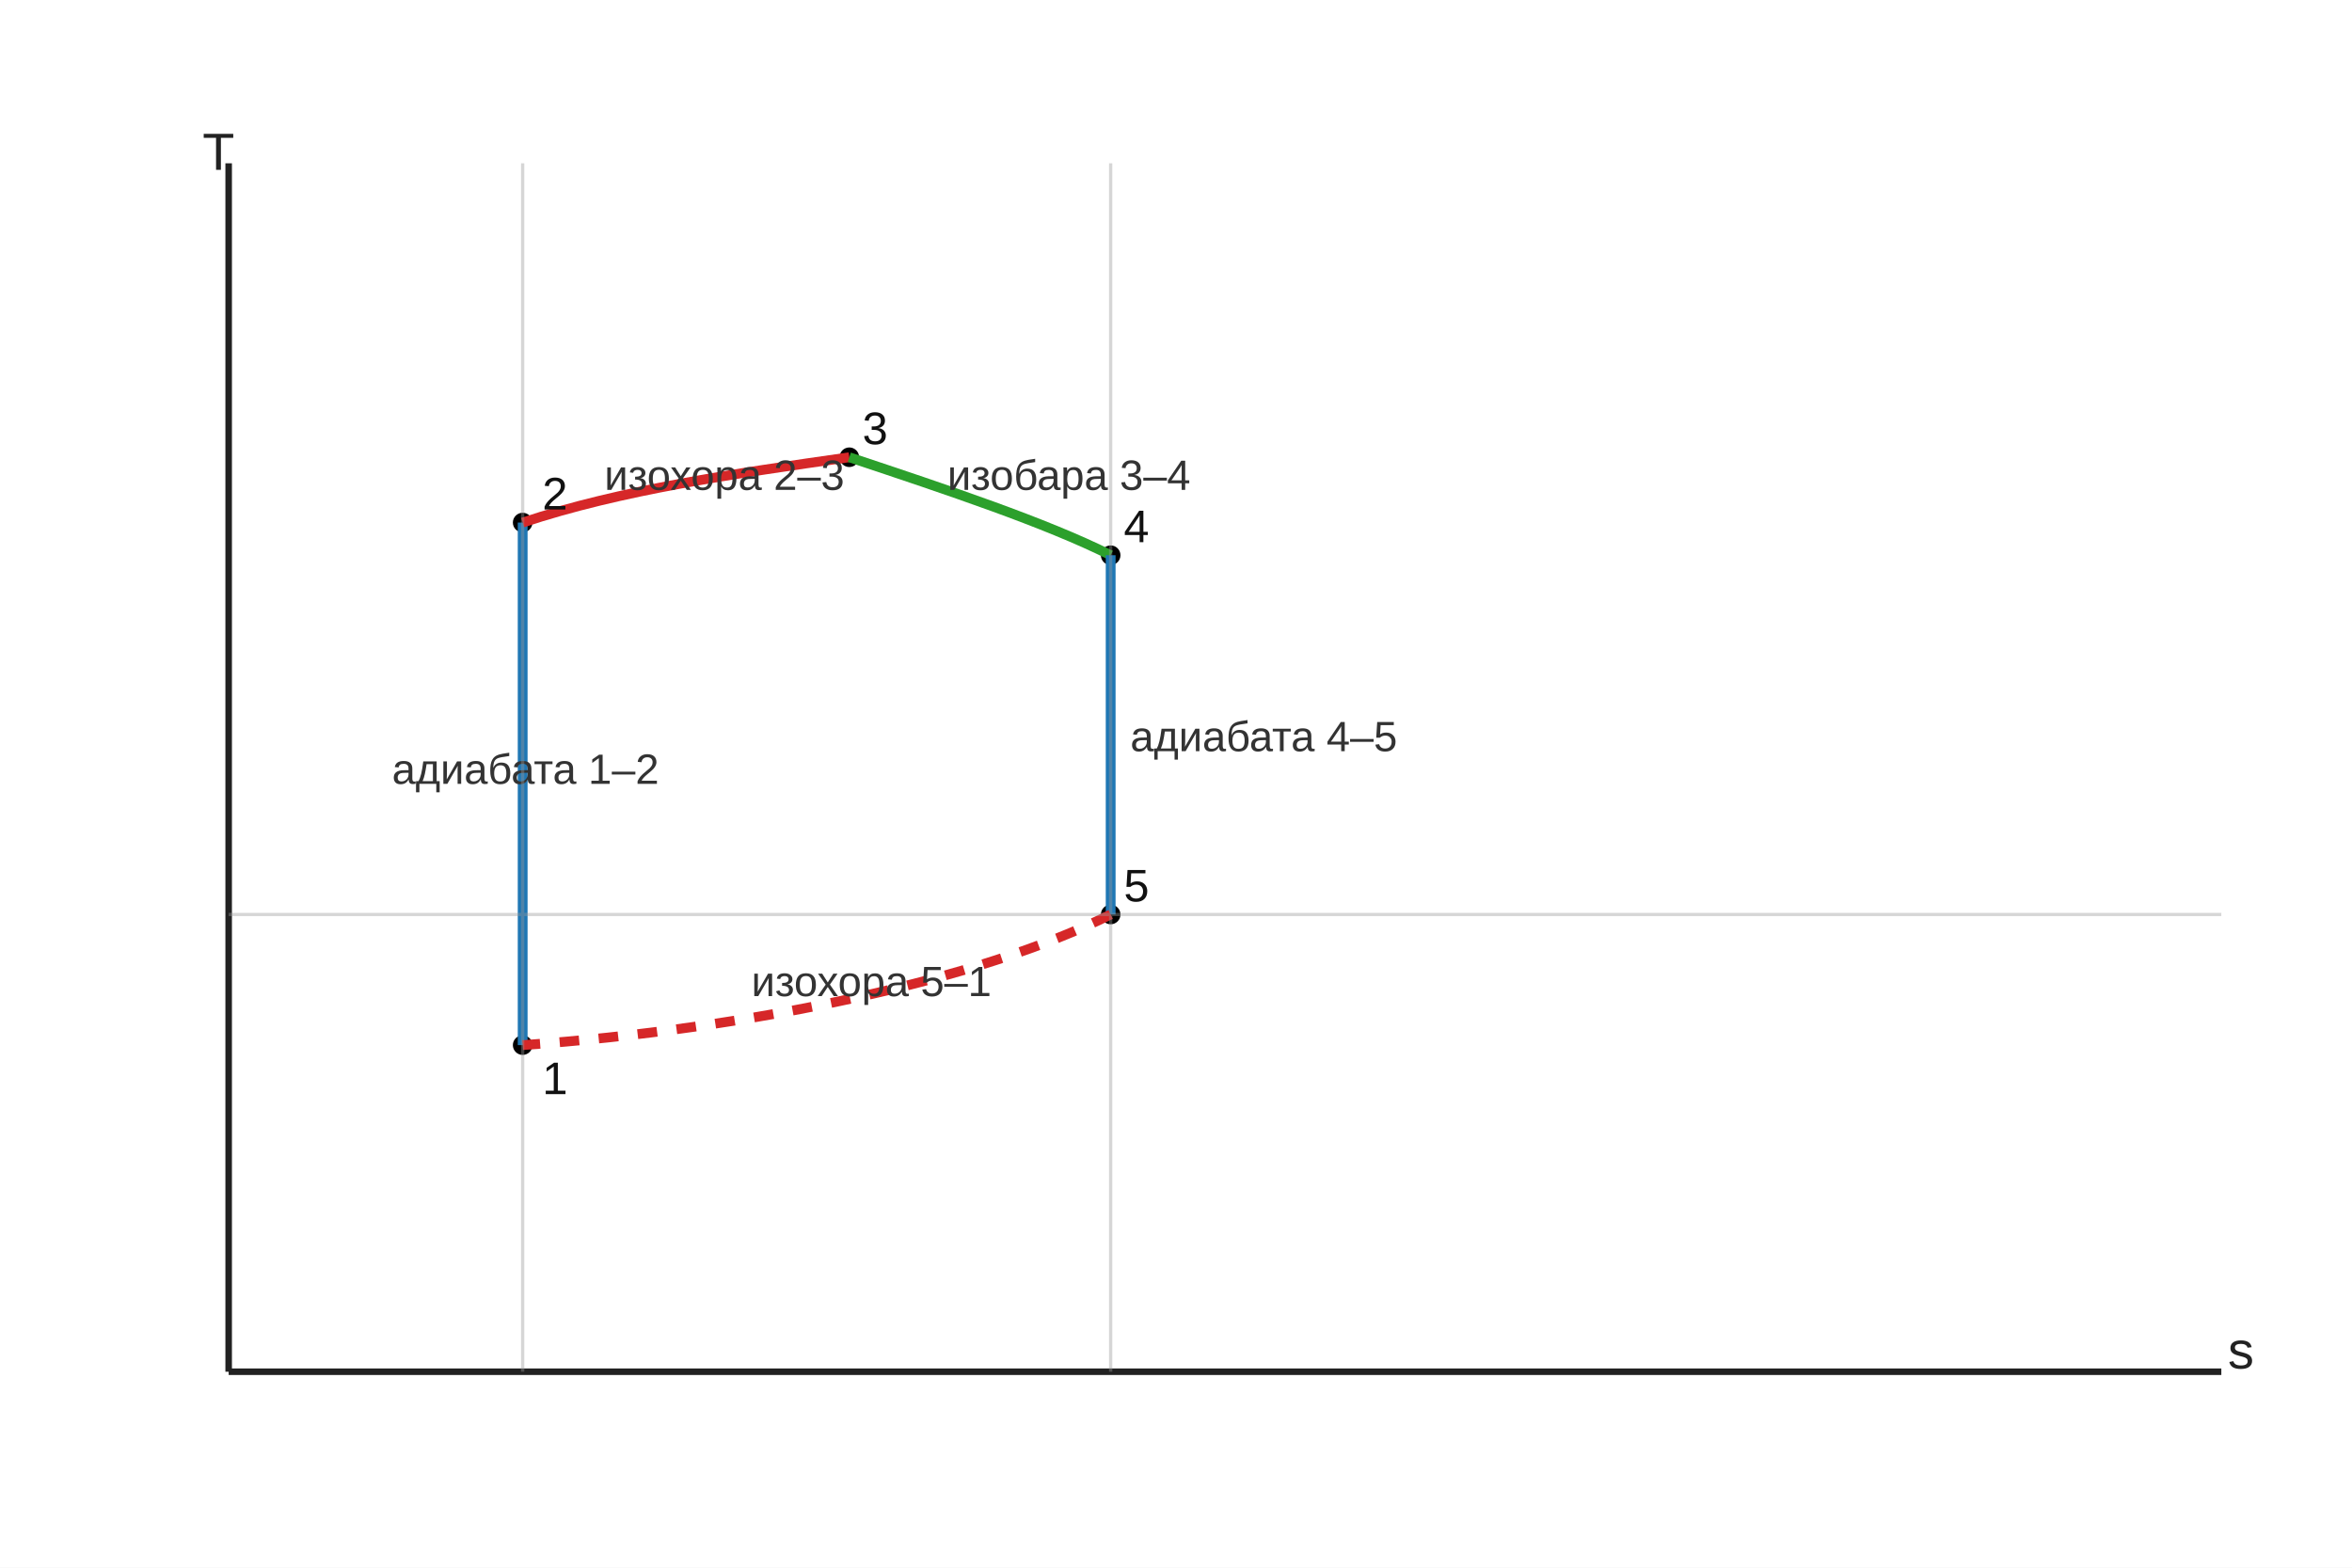
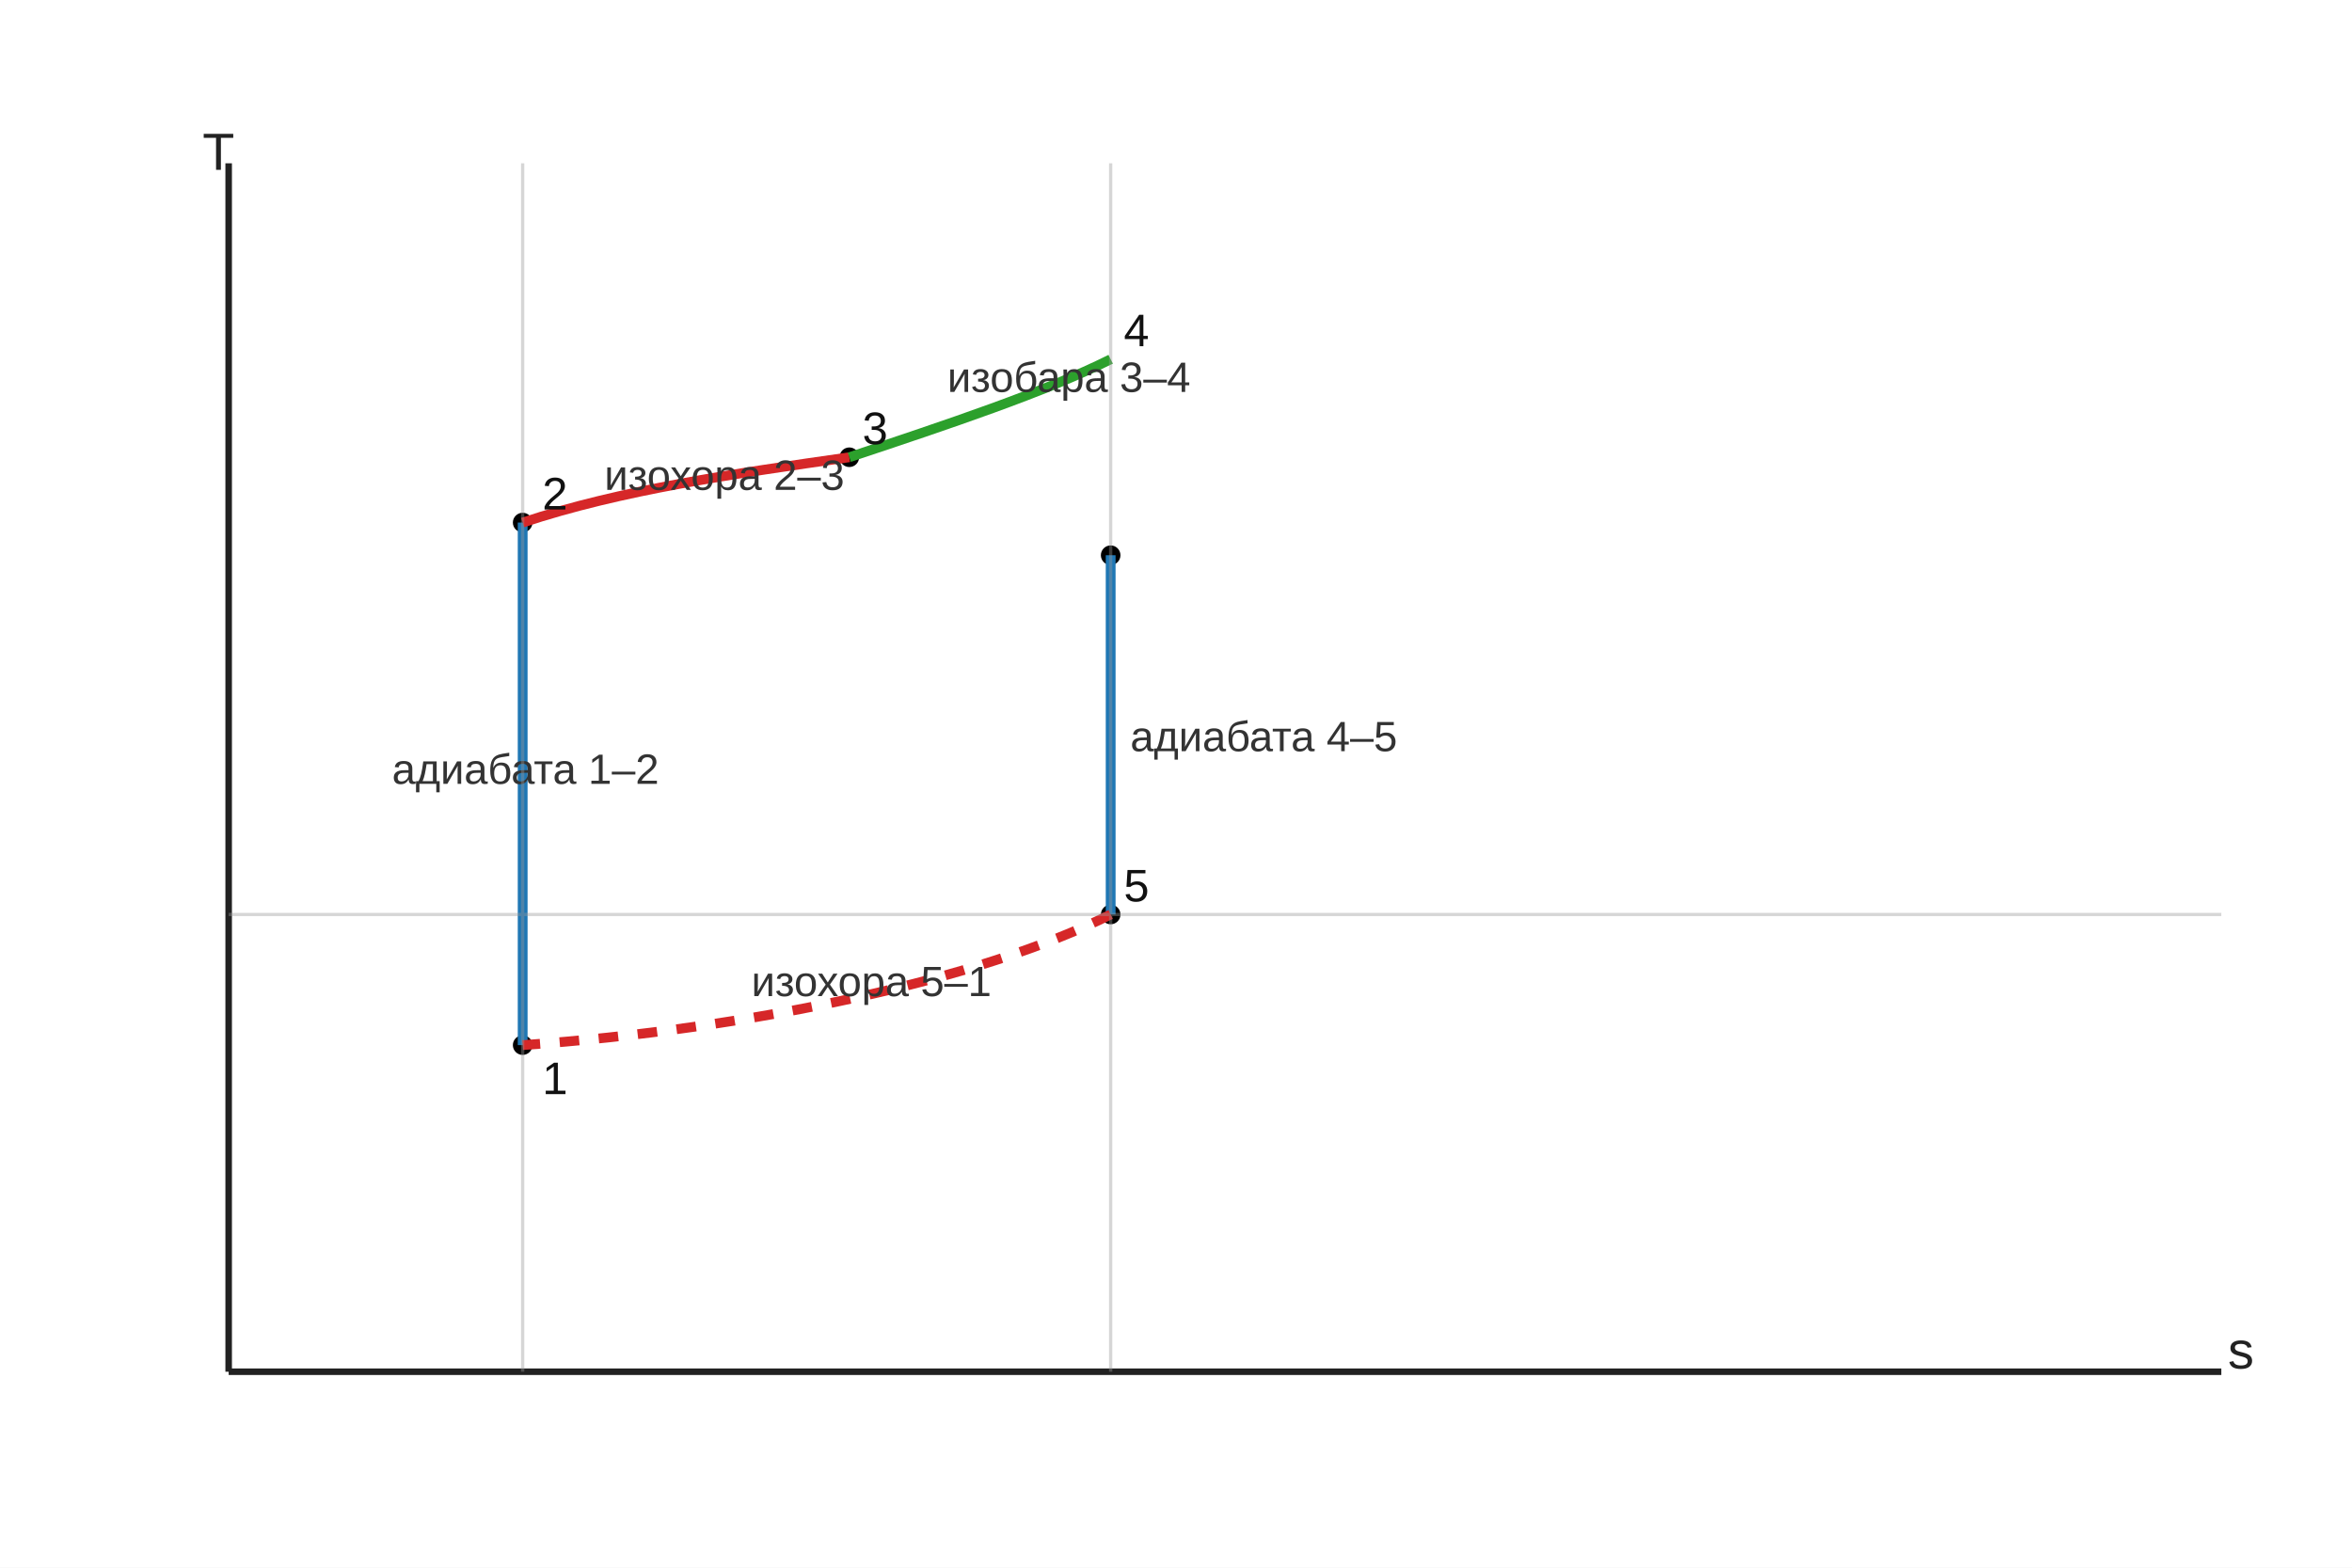
<svg xmlns="http://www.w3.org/2000/svg" width="720" height="480" viewBox="0 0 720 480">
  <rect x="0" y="0" width="720" height="480" fill="#ffffff" />
  <g stroke="#222" stroke-width="2" fill="none">
    <line x1="70" y1="420" x2="680" y2="420" />
    <line x1="70" y1="420" x2="70" y2="50" />
  </g>
  <g fill="#222" font-family="Arial, Helvetica, sans-serif" font-size="16">
    <text x="682" y="425" dy="-6">s</text>
    <text x="62" y="52">T</text>
  </g>
  <g fill="#000">
    <circle cx="160" cy="320" r="3" />
    <circle cx="160" cy="160" r="3" />
    <circle cx="260" cy="140" r="3" />
    <circle cx="340" cy="170" r="3" />
    <circle cx="340" cy="280" r="3" />
  </g>
  <line x1="160" y1="320" x2="160" y2="160" stroke="#1f77b4" stroke-width="3" />
  <path d="M 160,160 C 190,150 225,145 260,140" stroke="#d62728" stroke-width="3" fill="none" />
-   <path d="M 260,140 C 290,150 320,160 340,170" stroke="#2ca02c" stroke-width="3" fill="none" />
+   <path d="M 260,140 C 290,130 320,120 340,110" stroke="#2ca02c" stroke-width="3" fill="none" />
  <line x1="340" y1="170" x2="340" y2="280" stroke="#1f77b4" stroke-width="3" />
  <path d="M 340,280 C 300,300 230,315 160,320" stroke="#d62728" stroke-width="3" stroke-dasharray="6,6" fill="none" />
  <g fill="#111" font-family="Arial, Helvetica, sans-serif" font-size="14">
    <text x="166" y="335">1</text>
    <text x="166" y="156">2</text>
    <text x="264" y="136">3</text>
-     <text x="344" y="166">4</text>
+     <text x="344" y="106">4</text>
    <text x="344" y="276">5</text>
  </g>
  <g fill="#333" font-family="Arial, Helvetica, sans-serif" font-size="13">
    <text x="120" y="240">адиабата 1–2</text>
    <text x="185" y="150">изохора 2–3</text>
-     <text x="290" y="150">изобара 3–4</text>
+     <text x="290" y="120">изобара 3–4</text>
    <text x="346" y="230">адиабата 4–5</text>
    <text x="230" y="305">изохора 5–1</text>
  </g>
  <g stroke="#999" stroke-width="1" opacity="0.4">
    <line x1="160" y1="420" x2="160" y2="50" />
    <line x1="340" y1="420" x2="340" y2="50" />
    <line x1="70" y1="280" x2="680" y2="280" />
  </g>
</svg>
